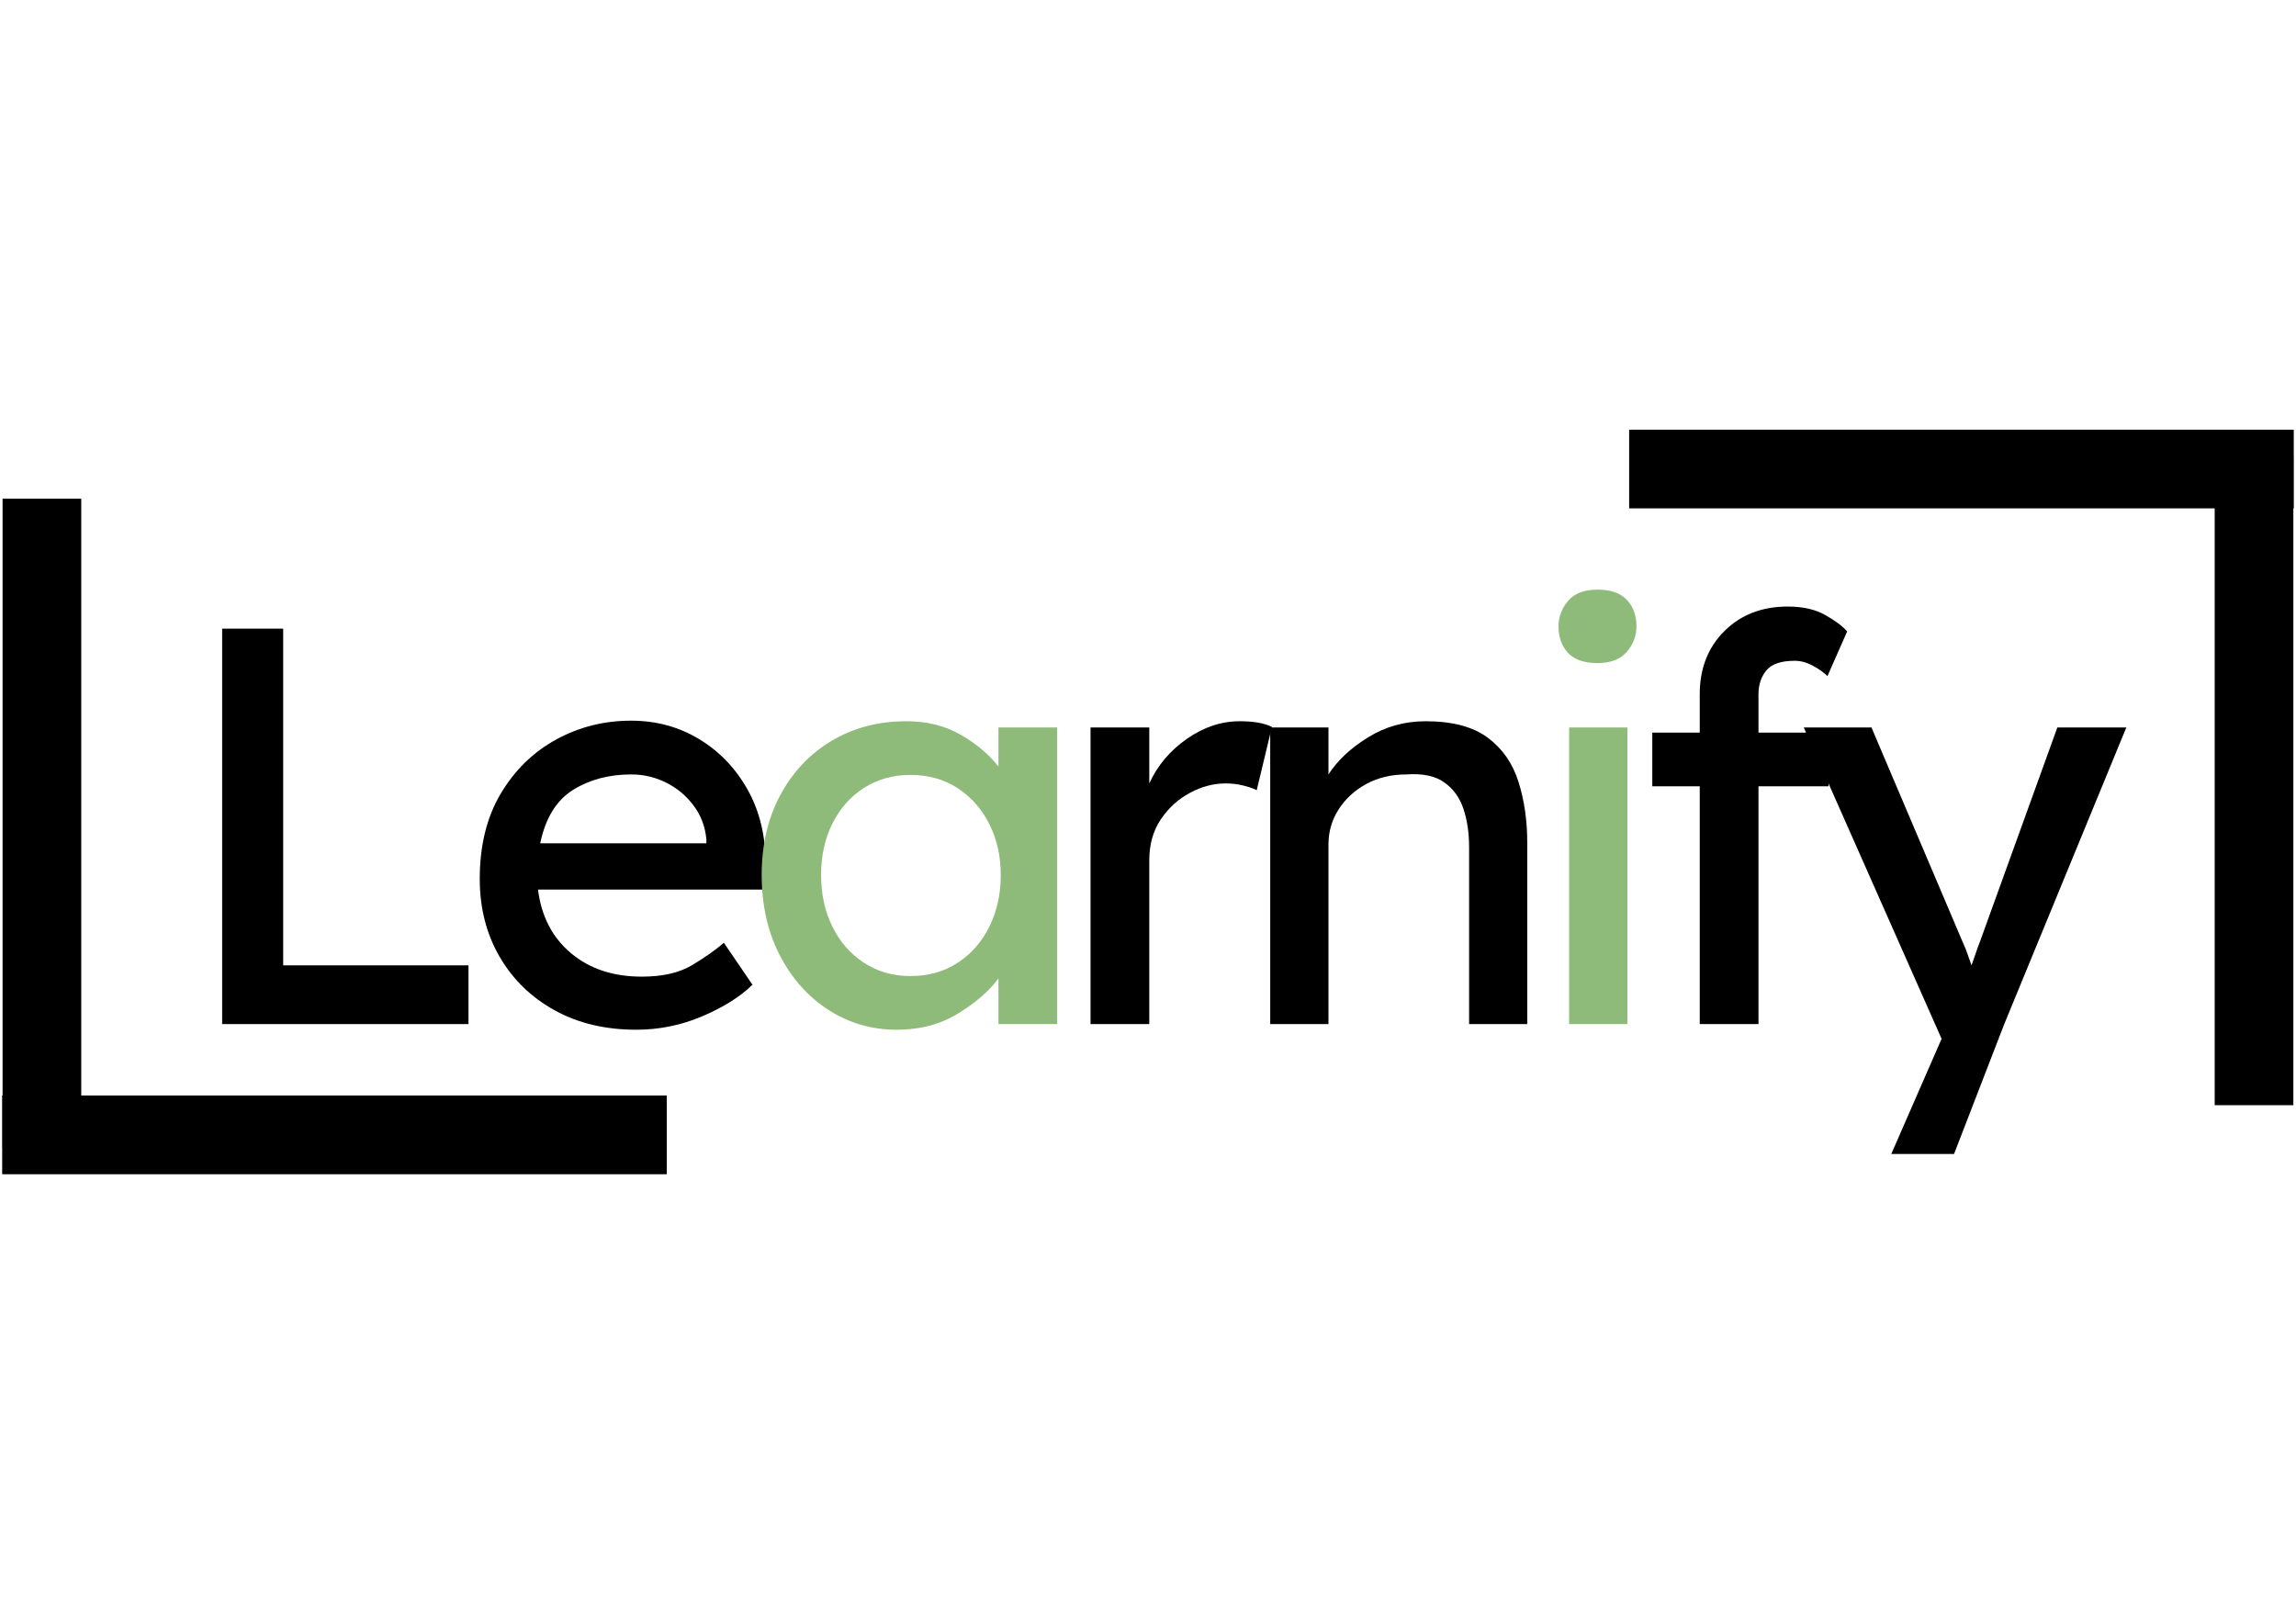
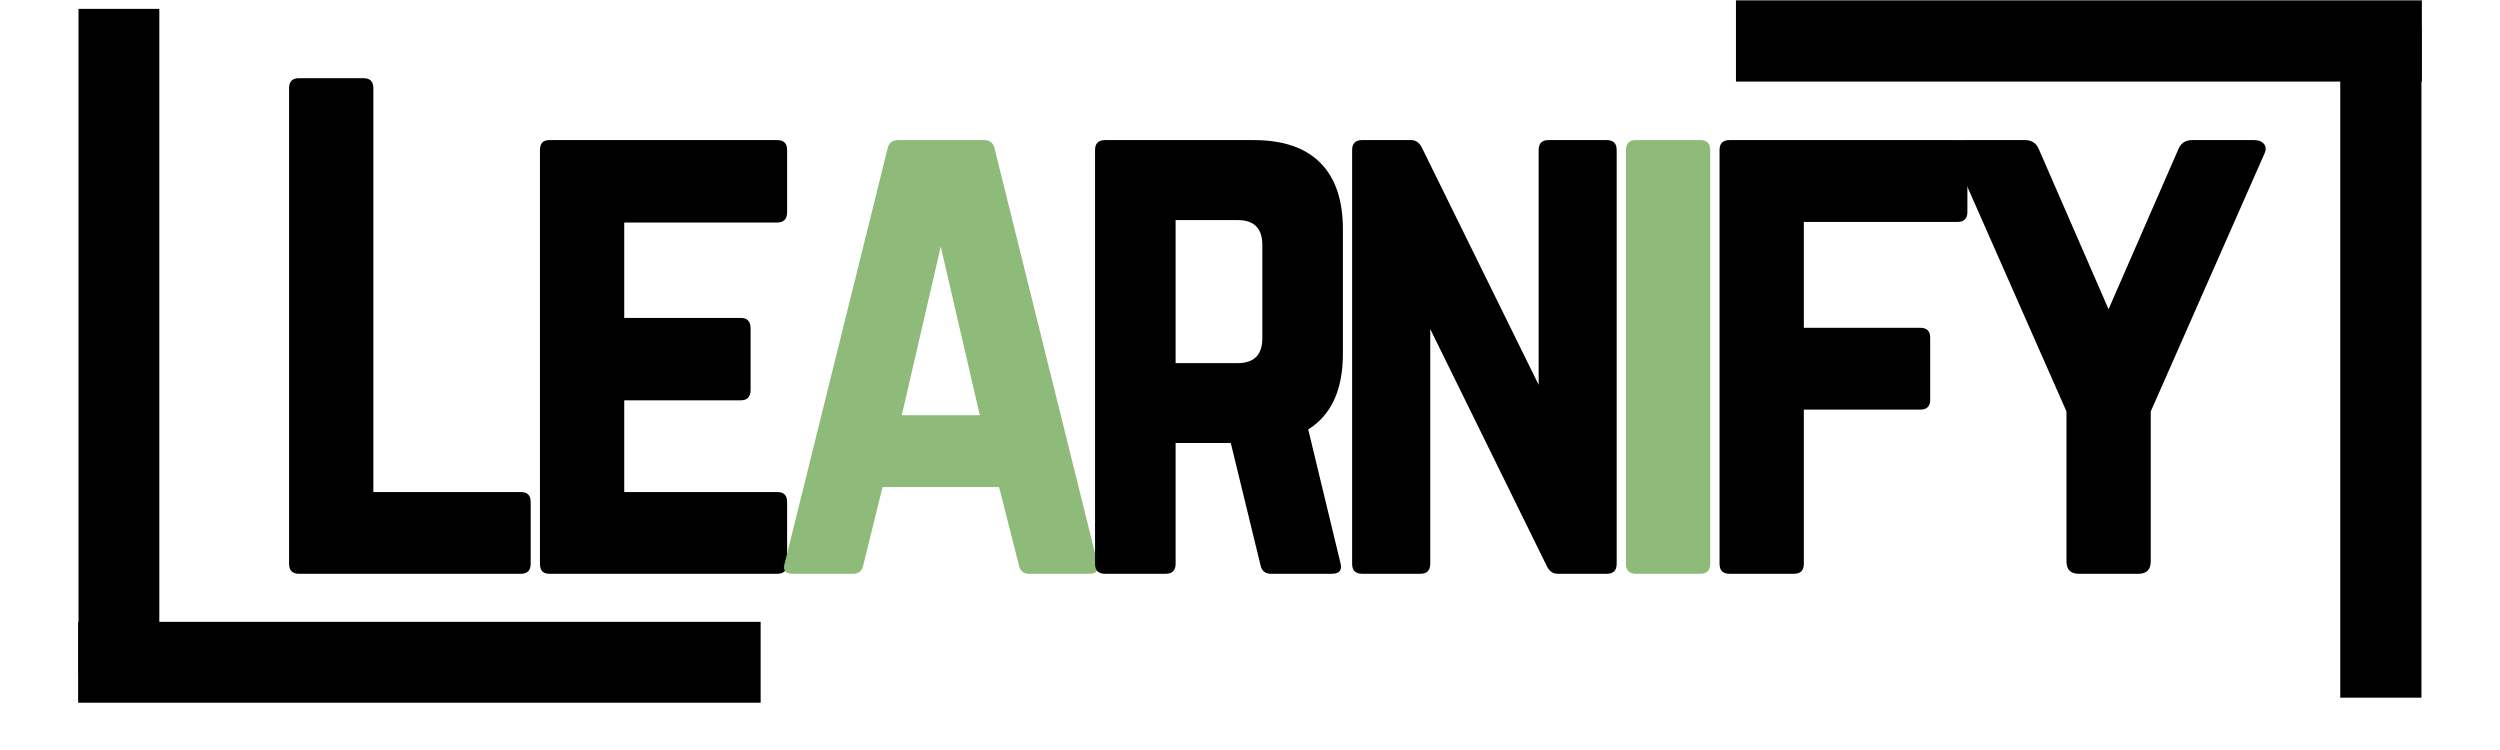
- <svg xmlns="http://www.w3.org/2000/svg" width="500" zoomAndPan="magnify" viewBox="0 0 375 262.5" height="350" preserveAspectRatio="xMidYMid meet" version="1.2">
+ <svg xmlns="http://www.w3.org/2000/svg" width="500" zoomAndPan="magnify" viewBox="0 0 375 120" height="150" preserveAspectRatio="xMidYMid meet" version="1.2">
  <defs>
-     <clipPath id="63a2505108">
-       <path d="M 0.355 178 L 116 178 L 116 192 L 0.355 192 Z M 0.355 178 " />
+     <clipPath id="a466c742f1">
+       <path d="M 0 99 L 116 99 L 116 112.5 L 0 112.5 Z M 0 99 " />
    </clipPath>
-     <clipPath id="30e60c8fcf">
-       <path d="M 0.355 75 L 14 75 L 14 194 L 0.355 194 Z M 0.355 75 " />
+     <clipPath id="86a494c4cf">
+       <path d="M 0 0 L 13 0 L 13 112.5 L 0 112.5 Z M 0 0 " />
    </clipPath>
-     <clipPath id="c35224bd65">
-       <path d="M 259 70 L 374.641 70 L 374.641 84 L 259 84 Z M 259 70 " />
-     </clipPath>
-     <clipPath id="31b0cea3fb">
-       <path d="M 361 68 L 374.641 68 L 374.641 187 L 361 187 Z M 361 68 " />
+     <clipPath id="43193aeed8">
+       <path d="M 361 0 L 375 0 L 375 112.5 L 361 112.5 Z M 361 0 " />
    </clipPath>
  </defs>
-   <g id="1a5e8ce9a8">
+   <g id="5790ad472f">
    <g style="fill:#000000;fill-opacity:1;">
-       <g transform="translate(27.23513, 167.2825)">
-         <path style="stroke:none" d="M 49.281 -9.594 L 49.281 0 L 9.047 0 L 9.047 -64.594 L 19.016 -64.594 L 19.016 -9.594 Z M 49.281 -9.594 " />
+       <g transform="translate(28.79824, 91.80473)">
+         <path style="stroke:none" d="M 18.438 -13.078 L 18.438 -77.719 C 18.438 -78.77 17.906 -79.297 16.844 -79.297 L 6.547 -79.297 C 5.484 -79.297 4.953 -78.77 4.953 -77.719 L 4.953 -1.594 C 4.953 -0.531 5.484 0 6.547 0 L 42.031 0 C 43.082 0 43.609 -0.531 43.609 -1.594 L 43.609 -11.5 C 43.609 -12.551 43.082 -13.078 42.031 -13.078 Z M 18.438 -13.078 " />
      </g>
    </g>
    <g style="fill:#000000;fill-opacity:1;">
-       <g transform="translate(74.66767, 167.2825)">
-         <path style="stroke:none" d="M 48.266 -6.375 L 48.172 -6.375 C 46.203 -4.457 43.492 -2.758 40.047 -1.281 C 36.598 0.188 33 0.922 29.25 0.922 C 24.207 0.922 19.766 -0.133 15.922 -2.25 C 12.078 -4.375 9.078 -7.297 6.922 -11.016 C 4.766 -14.742 3.688 -18.977 3.688 -23.719 C 3.688 -29.133 4.82 -33.766 7.094 -37.609 C 9.375 -41.453 12.391 -44.406 16.141 -46.469 C 19.898 -48.531 23.992 -49.562 28.422 -49.562 C 32.484 -49.562 36.176 -48.562 39.5 -46.562 C 42.82 -44.562 45.469 -41.805 47.438 -38.297 C 49.406 -34.785 50.391 -30.691 50.391 -26.016 L 50.297 -21.969 L 13.203 -21.969 C 13.754 -17.594 15.551 -14.129 18.594 -11.578 C 21.633 -9.023 25.492 -7.75 30.172 -7.75 C 33.555 -7.75 36.297 -8.379 38.391 -9.641 C 40.484 -10.898 42.207 -12.113 43.562 -13.281 Z M 28.422 -40.781 C 24.797 -40.781 21.629 -39.938 18.922 -38.25 C 16.211 -36.562 14.426 -33.656 13.562 -29.531 L 40.703 -29.531 L 40.703 -30.172 C 40.516 -32.266 39.816 -34.109 38.609 -35.703 C 37.41 -37.305 35.922 -38.551 34.141 -39.438 C 32.359 -40.332 30.453 -40.781 28.422 -40.781 Z M 28.422 -40.781 " />
+       <g transform="translate(68.93944, 91.80473)">
+         <path style="stroke:none" d="M 44.5 -67.797 L 44.5 -57.891 C 44.5 -56.766 43.973 -56.203 42.922 -56.203 L 18.438 -56.203 L 18.438 -40.938 L 37.078 -40.938 C 38.129 -40.938 38.656 -40.375 38.656 -39.25 L 38.656 -29.438 C 38.656 -28.312 38.129 -27.75 37.078 -27.75 L 18.438 -27.75 L 18.438 -13.078 L 42.922 -13.078 C 43.973 -13.078 44.5 -12.551 44.5 -11.5 L 44.5 -1.594 C 44.5 -0.531 43.973 0 42.922 0 L 6.438 0 C 5.445 0 4.953 -0.531 4.953 -1.594 L 4.953 -67.797 C 4.953 -68.859 5.445 -69.391 6.438 -69.391 L 42.922 -69.391 C 43.973 -69.391 44.5 -68.859 44.5 -67.797 Z M 44.5 -67.797 " />
      </g>
    </g>
    <g style="fill:#8ebb7a;fill-opacity:1;">
-       <g transform="translate(120.9033, 167.2825)">
-         <path style="stroke:none" d="M 51.766 -48.453 L 51.766 0 L 42.172 0 L 42.172 -7.469 C 40.691 -5.438 38.504 -3.531 35.609 -1.75 C 32.723 0.031 29.375 0.922 25.562 0.922 C 21.5 0.922 17.789 -0.148 14.438 -2.297 C 11.082 -4.453 8.422 -7.438 6.453 -11.25 C 4.484 -15.07 3.5 -19.441 3.5 -24.359 C 3.5 -29.285 4.516 -33.641 6.547 -37.422 C 8.578 -41.203 11.375 -44.156 14.938 -46.281 C 18.508 -48.406 22.57 -49.469 27.125 -49.469 C 30.508 -49.469 33.477 -48.727 36.031 -47.25 C 38.582 -45.77 40.629 -44.047 42.172 -42.078 L 42.172 -48.453 Z M 27.781 -7.844 C 30.727 -7.844 33.305 -8.566 35.516 -10.016 C 37.734 -11.461 39.457 -13.43 40.688 -15.922 C 41.926 -18.41 42.547 -21.223 42.547 -24.359 C 42.547 -27.43 41.926 -30.195 40.688 -32.656 C 39.457 -35.125 37.734 -37.082 35.516 -38.531 C 33.305 -39.977 30.727 -40.703 27.781 -40.703 C 24.945 -40.703 22.422 -39.992 20.203 -38.578 C 17.992 -37.16 16.273 -35.219 15.047 -32.75 C 13.816 -30.289 13.203 -27.492 13.203 -24.359 C 13.203 -21.223 13.816 -18.41 15.047 -15.922 C 16.273 -13.43 17.992 -11.461 20.203 -10.016 C 22.422 -8.566 24.945 -7.844 27.781 -7.844 Z M 27.781 -7.844 " />
+       <g transform="translate(109.9737, 91.80473)">
+         <path style="stroke:none" d="M 51.75 0 L 42.125 0 C 41.27 0 40.742 -0.461 40.547 -1.391 L 37.375 -13.875 L 18.734 -13.875 L 15.656 -1.391 C 15.457 -0.461 14.93 0 14.078 0 L 4.359 0 C 3.172 0 2.742 -0.562 3.078 -1.688 L 19.531 -68 C 19.727 -68.926 20.289 -69.391 21.219 -69.391 L 34.984 -69.391 C 35.91 -69.391 36.473 -68.926 36.672 -68 L 53.125 -1.688 C 53.457 -0.562 53 0 51.75 0 Z M 34.297 -25.375 L 28.047 -52.344 L 21.812 -25.375 Z M 34.297 -25.375 " />
      </g>
    </g>
    <g style="fill:#000000;fill-opacity:1;">
-       <g transform="translate(171.4744, 167.2825)">
-         <path style="stroke:none" d="M 33.781 -38.203 C 33.164 -38.516 32.41 -38.773 31.516 -38.984 C 30.617 -39.203 29.68 -39.312 28.703 -39.312 C 26.734 -39.312 24.797 -38.801 22.891 -37.781 C 20.984 -36.77 19.395 -35.328 18.125 -33.453 C 16.863 -31.578 16.234 -29.348 16.234 -26.766 L 16.234 0 L 6.641 0 L 6.641 -48.453 L 16.234 -48.453 L 16.234 -39.312 C 17.586 -42.258 19.633 -44.688 22.375 -46.594 C 25.113 -48.508 27.988 -49.469 31 -49.469 C 33.281 -49.469 35.035 -49.16 36.266 -48.547 Z M 33.781 -38.203 " />
+       <g transform="translate(157.7542, 91.80473)">
+         <path style="stroke:none" d="M 44.609 -55.109 L 44.609 -35.188 C 44.609 -29.438 42.758 -25.406 39.062 -23.094 L 44.203 -1.781 C 44.535 -0.594 44.078 0 42.828 0 L 33.109 0 C 32.18 0 31.617 -0.461 31.422 -1.391 L 26.672 -20.922 L 17.844 -20.922 L 17.844 -1.594 C 17.844 -0.531 17.312 0 16.25 0 L 6.547 0 C 5.484 0 4.953 -0.531 4.953 -1.594 L 4.953 -67.797 C 4.953 -68.859 5.484 -69.391 6.547 -69.391 L 30.328 -69.391 C 35.023 -69.391 38.578 -68.18 40.984 -65.766 C 43.398 -63.359 44.609 -59.805 44.609 -55.109 Z M 17.844 -33.703 L 27.75 -33.703 C 30.395 -33.703 31.719 -35.023 31.719 -37.672 L 31.719 -52.641 C 31.719 -55.273 30.395 -56.594 27.75 -56.594 L 17.844 -56.594 Z M 17.844 -33.703 " />
      </g>
    </g>
    <g style="fill:#000000;fill-opacity:1;">
-       <g transform="translate(200.8197, 167.2825)">
-         <path style="stroke:none" d="M 32.016 -49.469 C 36.391 -49.469 39.773 -48.57 42.172 -46.781 C 44.566 -45 46.238 -42.598 47.188 -39.578 C 48.145 -36.566 48.625 -33.219 48.625 -29.531 L 48.625 0 L 39.125 0 L 39.125 -28.891 C 39.125 -31.223 38.816 -33.312 38.203 -35.156 C 37.586 -37 36.539 -38.441 35.062 -39.484 C 33.594 -40.535 31.535 -40.969 28.891 -40.781 C 26.422 -40.781 24.234 -40.258 22.328 -39.219 C 20.422 -38.176 18.914 -36.789 17.812 -35.062 C 16.707 -33.344 16.156 -31.438 16.156 -29.344 L 16.156 0 L 6.641 0 L 6.641 -48.453 L 16.156 -48.453 L 16.156 -40.781 C 17.625 -43.062 19.773 -45.078 22.609 -46.828 C 25.441 -48.586 28.578 -49.469 32.016 -49.469 Z M 32.016 -49.469 " />
+       <g transform="translate(198.8866, 91.80473)">
+         <path style="stroke:none" d="M 36.375 -69.391 L 45.703 -69.391 C 46.754 -69.391 47.281 -68.859 47.281 -67.797 L 47.281 -1.594 C 47.281 -0.531 46.754 0 45.703 0 L 37.859 0 C 37.066 0 36.473 -0.426 36.078 -1.281 L 17.453 -39.156 L 17.453 -1.594 C 17.453 -0.531 16.922 0 15.859 0 L 6.547 0 C 5.484 0 4.953 -0.531 4.953 -1.594 L 4.953 -67.797 C 4.953 -68.859 5.484 -69.391 6.547 -69.391 L 14.375 -69.391 C 15.164 -69.391 15.758 -68.957 16.156 -68.094 L 34.797 -30.234 L 34.797 -67.797 C 34.797 -68.859 35.32 -69.391 36.375 -69.391 Z M 36.375 -69.391 " />
      </g>
    </g>
    <g style="fill:#8ebb7a;fill-opacity:1;">
-       <g transform="translate(247.8917, 167.2825)">
-         <path style="stroke:none" d="M 13.016 -58.969 C 10.859 -58.969 9.258 -59.52 8.219 -60.625 C 7.176 -61.738 6.656 -63.188 6.656 -64.969 C 6.656 -66.508 7.176 -67.895 8.219 -69.125 C 9.258 -70.352 10.859 -70.969 13.016 -70.969 C 15.172 -70.969 16.77 -70.41 17.812 -69.297 C 18.863 -68.191 19.391 -66.75 19.391 -64.969 C 19.391 -63.426 18.863 -62.039 17.812 -60.812 C 16.77 -59.582 15.172 -58.969 13.016 -58.969 Z M 17.906 0 L 8.391 0 L 8.391 -48.453 L 17.906 -48.453 Z M 17.906 0 " />
+       <g transform="translate(242.6988, 91.80473)">
+         <path style="stroke:none" d="M 6.547 0 L 16.844 0 C 17.906 0 18.438 -0.531 18.438 -1.594 L 18.438 -67.797 C 18.438 -68.859 17.906 -69.391 16.844 -69.391 L 6.547 -69.391 C 5.484 -69.391 4.953 -68.859 4.953 -67.797 L 4.953 -1.594 C 4.953 -0.531 5.484 0 6.547 0 Z M 6.547 0 " />
      </g>
    </g>
    <g style="fill:#000000;fill-opacity:1;">
-       <g transform="translate(265.7091, 167.2825)">
-         <path style="stroke:none" d="M 32.938 -38.844 L 21.5 -38.844 L 21.5 0 L 11.906 0 L 11.906 -38.844 L 4.156 -38.844 L 4.156 -47.609 L 11.906 -47.609 L 11.906 -53.891 C 11.906 -58.078 13.242 -61.508 15.922 -64.188 C 18.598 -66.863 22.055 -68.203 26.297 -68.203 C 28.754 -68.203 30.797 -67.738 32.422 -66.812 C 34.055 -65.883 35.242 -64.992 35.984 -64.141 L 32.766 -56.844 C 32.148 -57.457 31.348 -58.023 30.359 -58.547 C 29.379 -59.078 28.395 -59.344 27.406 -59.344 C 25.188 -59.344 23.645 -58.816 22.781 -57.766 C 21.926 -56.723 21.5 -55.43 21.5 -53.891 L 21.5 -47.609 L 32.938 -47.609 Z M 32.938 -38.844 " />
+       <g transform="translate(257.675, 91.80473)">
+         <path style="stroke:none" d="M 44.609 -67.797 L 44.609 -57.891 C 44.609 -56.828 44.078 -56.297 43.016 -56.297 L 18.438 -56.297 L 18.438 -39.359 L 37.078 -39.359 C 38.129 -39.359 38.656 -38.828 38.656 -37.766 L 38.656 -27.859 C 38.656 -26.797 38.129 -26.266 37.078 -26.266 L 18.438 -26.266 L 18.438 -1.594 C 18.438 -0.531 17.906 0 16.844 0 L 6.547 0 C 5.484 0 4.953 -0.531 4.953 -1.594 L 4.953 -67.797 C 4.953 -68.859 5.484 -69.391 6.547 -69.391 L 43.016 -69.391 C 44.078 -69.391 44.609 -68.859 44.609 -67.797 Z M 44.609 -67.797 " />
      </g>
    </g>
    <g style="fill:#000000;fill-opacity:1;">
-       <g transform="translate(294.1316, 167.2825)">
-         <path style="stroke:none" d="M 14.766 21.219 L 22.703 3.047 L 22.984 2.406 L 0.469 -48.453 L 11.531 -48.453 L 26.672 -12.828 C 26.859 -12.453 27.039 -11.988 27.219 -11.438 C 27.406 -10.883 27.625 -10.27 27.875 -9.594 C 28.113 -10.27 28.344 -10.93 28.562 -11.578 C 28.781 -12.223 29.008 -12.852 29.25 -13.469 L 41.891 -48.453 L 53.156 -48.453 L 33.219 0 L 25.016 21.219 Z M 14.766 21.219 " />
+       <g transform="translate(298.8074, 91.80473)">
+         <path style="stroke:none" d="M 39.453 -69.391 L 49.359 -69.391 C 50.086 -69.391 50.617 -69.172 50.953 -68.734 C 51.285 -68.305 51.285 -67.766 50.953 -67.109 L 32.812 -25.969 L 32.812 -1.984 C 32.812 -0.66 32.148 0 30.828 0 L 21.312 0 C 19.988 0 19.328 -0.66 19.328 -1.984 L 19.328 -25.969 L 1.188 -67.109 C 0.926 -67.766 0.941 -68.305 1.234 -68.734 C 1.535 -69.172 2.051 -69.391 2.781 -69.391 L 12.688 -69.391 C 13.812 -69.391 14.57 -68.859 14.969 -67.797 L 26.062 -42.328 L 37.172 -67.797 C 37.566 -68.859 38.328 -69.391 39.453 -69.391 Z M 39.453 -69.391 " />
      </g>
    </g>
-     <g clip-rule="nonzero" clip-path="url(#63a2505108)">
-       <path style="fill:none;stroke-width:10;stroke-linecap:butt;stroke-linejoin:miter;stroke:#000000;stroke-opacity:1;stroke-miterlimit:4;" d="M -0.001 4.999 L 84.433 4.999 " transform="matrix(1.285592,0,0,1.285592,0.356469,178.952)" />
+     <g clip-rule="nonzero" clip-path="url(#a466c742f1)">
+       <path style="fill:none;stroke-width:10;stroke-linecap:butt;stroke-linejoin:miter;stroke:#000000;stroke-opacity:1;stroke-miterlimit:4;" d="M 0 5.001 L 84.432 5.001 " transform="matrix(1.293389,0,0,1.293389,0,99.50116)" />
    </g>
-     <g clip-rule="nonzero" clip-path="url(#30e60c8fcf)">
-       <path style="fill:none;stroke-width:10;stroke-linecap:butt;stroke-linejoin:miter;stroke:#000000;stroke-opacity:1;stroke-miterlimit:4;" d="M 0.001 5.001 L 82.464 5.001 " transform="matrix(0,1.284948,-1.284948,0,13.27033,81.45621)" />
+     <g clip-rule="nonzero" clip-path="url(#86a494c4cf)">
+       <path style="fill:none;stroke-width:10;stroke-linecap:butt;stroke-linejoin:miter;stroke:#000000;stroke-opacity:1;stroke-miterlimit:4;" d="M -0 5.001 L 82.465 5.001 " transform="matrix(0,1.292741,-1.292741,0,12.99218,1.414135)" />
    </g>
-     <g clip-rule="nonzero" clip-path="url(#c35224bd65)">
-       <path style="fill:none;stroke-width:10;stroke-linecap:butt;stroke-linejoin:miter;stroke:#000000;stroke-opacity:1;stroke-miterlimit:4;" d="M 0 5 L 84.434 5 " transform="matrix(-1.285592,0,0,-1.285592,374.6331,83.04078)" />
-     </g>
-     <g clip-rule="nonzero" clip-path="url(#31b0cea3fb)">
-       <path style="fill:none;stroke-width:10;stroke-linecap:butt;stroke-linejoin:miter;stroke:#000000;stroke-opacity:1;stroke-miterlimit:4;" d="M 0.001 5 L 82.464 5 " transform="matrix(0,-1.284948,1.284948,0,361.7192,180.5365)" />
+     <path style="fill:none;stroke-width:10;stroke-linecap:butt;stroke-linejoin:miter;stroke:#000000;stroke-opacity:1;stroke-miterlimit:4;" d="M -0 4.999 L 84.433 4.999 " transform="matrix(-1.299799,0,0,-1.299799,374.9996,13.05298)" />
+     <g clip-rule="nonzero" clip-path="url(#43193aeed8)">
+       <path style="fill:none;stroke-width:10;stroke-linecap:butt;stroke-linejoin:miter;stroke:#000000;stroke-opacity:1;stroke-miterlimit:4;" d="M 0.001 4.999 L 82.465 4.999 " transform="matrix(0,-1.299148,1.299148,0,361.9431,111.6261)" />
    </g>
  </g>
</svg>
